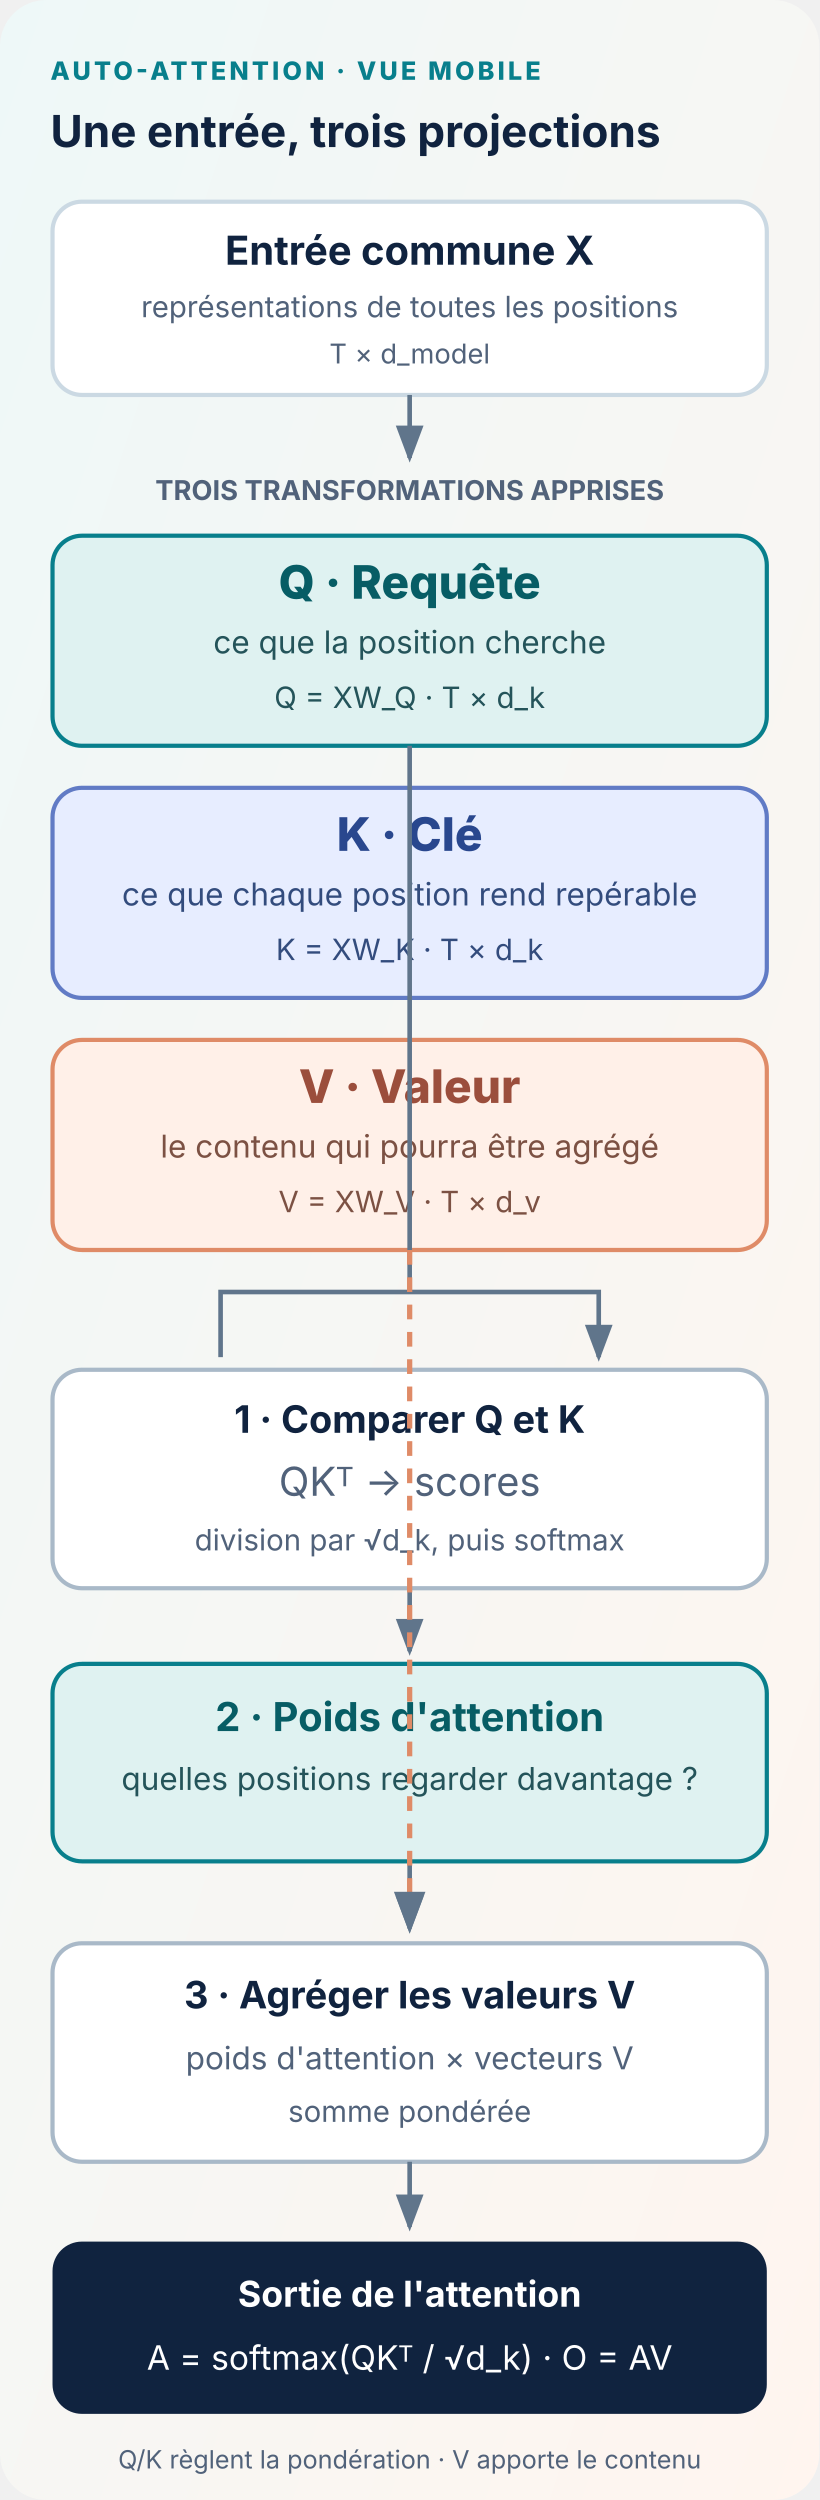
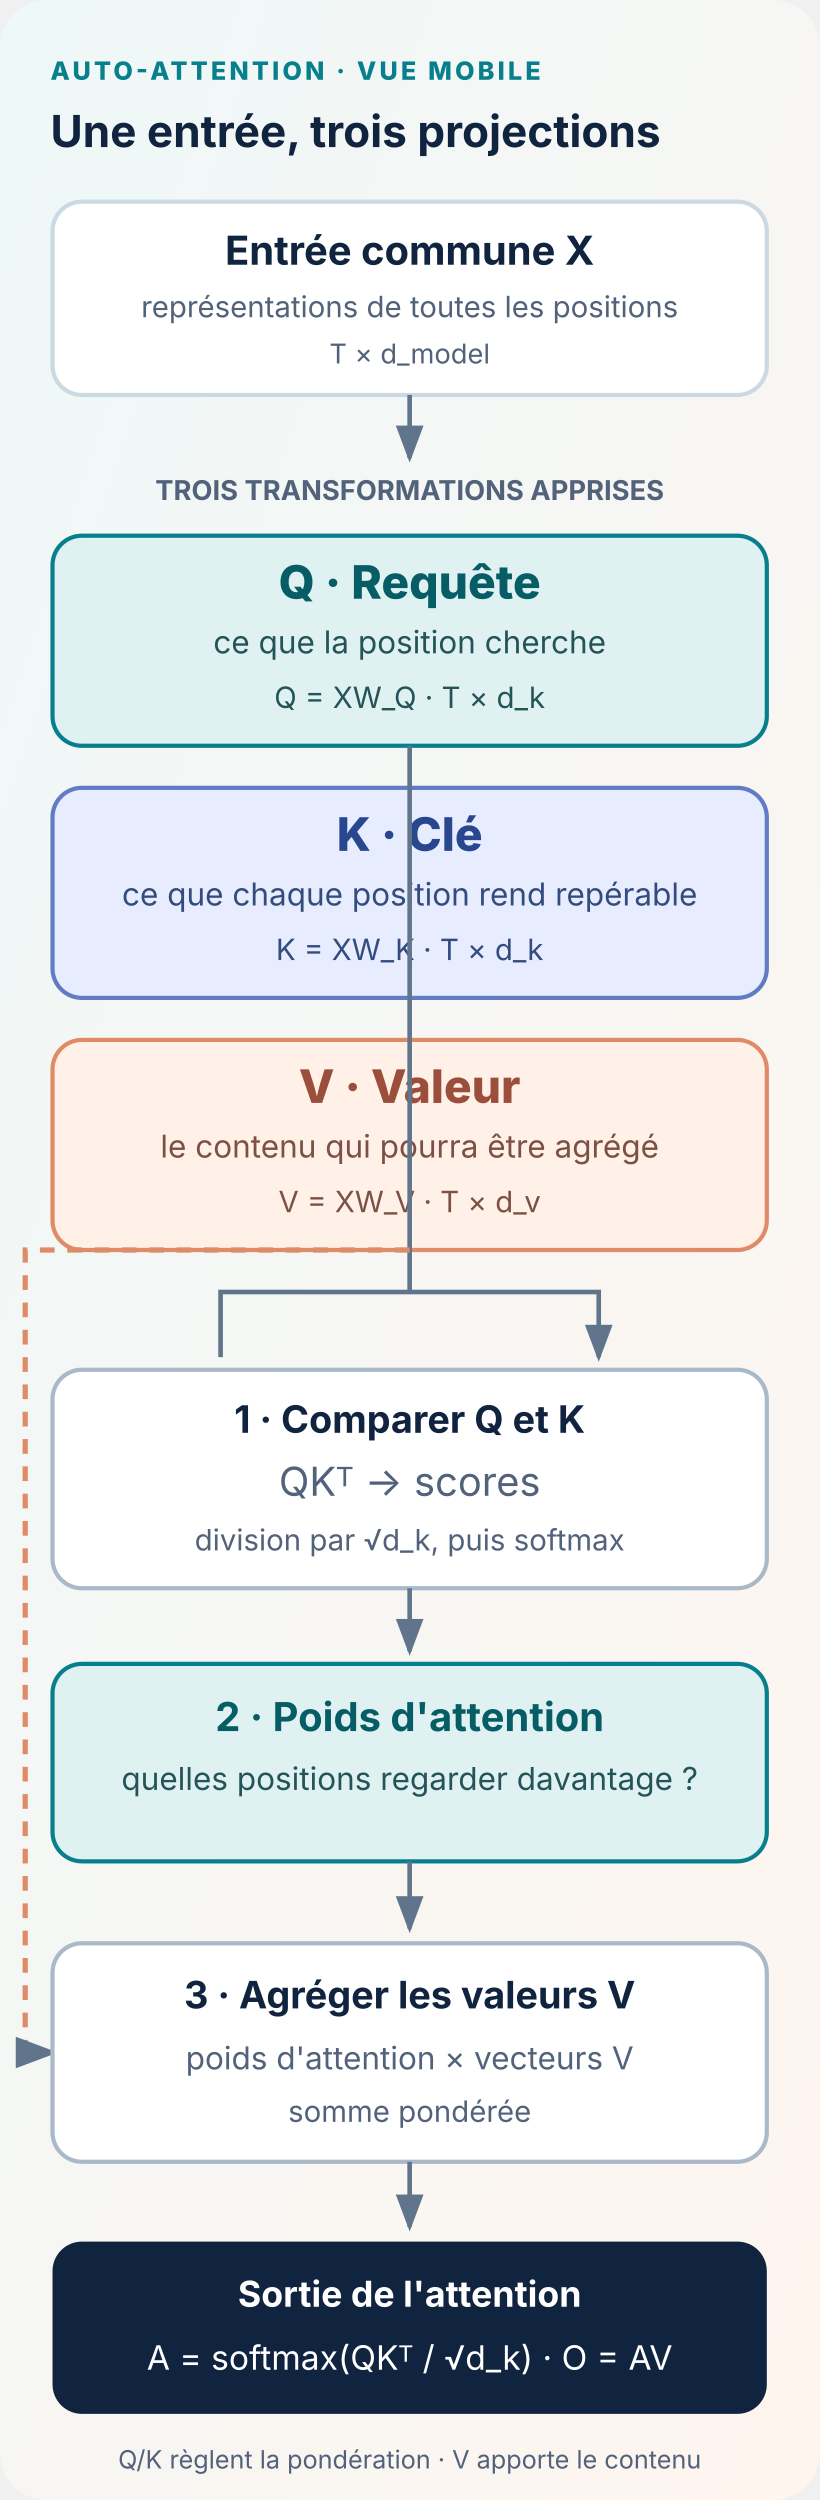
<svg xmlns="http://www.w3.org/2000/svg" viewBox="0 0 390 1190" role="img" aria-labelledby="title desc">
  <defs>
    <linearGradient id="bgm" x1="0" y1="0" x2="1" y2="1">
      <stop stop-color="#eef8f8" />
      <stop offset="1" stop-color="#fff5ef" />
    </linearGradient>
    <marker id="arrm" markerWidth="9" markerHeight="9" refX="7" refY="3" orient="auto">
      <path d="M0 0 L0 6 L8 3z" fill="#60758b" />
    </marker>
  </defs>
  <rect width="390" height="1190" rx="22" fill="url(#bgm)" />
  <text x="24" y="38" font-family="Inter,Arial,sans-serif" font-size="12" font-weight="800" letter-spacing="1.5" fill="#087f8c">AUTO-ATTENTION · VUE MOBILE</text>
  <text x="24" y="70" font-family="Inter,Arial,sans-serif" font-size="21" font-weight="750" fill="#10233f">Une entrée, trois projections</text>
  <rect x="25" y="96" width="340" height="92" rx="14" fill="#fff" stroke="#cbd9e3" stroke-width="2" />
  <text x="195" y="126" text-anchor="middle" font-family="Inter,Arial,sans-serif" font-size="19" font-weight="750" fill="#10233f">Entrée commune X</text>
  <text x="195" y="151" text-anchor="middle" font-family="Inter,Arial,sans-serif" font-size="14" fill="#51627a">représentations de toutes les positions</text>
  <text x="195" y="173" text-anchor="middle" font-family="Inter,Arial,sans-serif" font-size="13" fill="#51627a">T × d_model</text>
  <path d="M195 188 V218" stroke="#60758b" stroke-width="2.2" marker-end="url(#arrm)" />
  <text x="195" y="238" text-anchor="middle" font-family="Inter,Arial,sans-serif" font-size="13" font-weight="700" fill="#51627a">TROIS TRANSFORMATIONS APPRISES</text>
  <rect x="25" y="255" width="340" height="100" rx="14" fill="#dff2f1" stroke="#087f8c" stroke-width="2" />
  <text x="195" y="285" text-anchor="middle" font-family="Inter,Arial,sans-serif" font-size="22" font-weight="800" fill="#075d65">Q · Requête</text>
  <text x="195" y="311" text-anchor="middle" font-family="Inter,Arial,sans-serif" font-size="15" fill="#24545a">ce que la position cherche</text>
  <text x="195" y="337" text-anchor="middle" font-family="Inter,Arial,sans-serif" font-size="14" fill="#24545a">Q = XW_Q · T × d_k</text>
  <rect x="25" y="375" width="340" height="100" rx="14" fill="#e7edff" stroke="#617bc5" stroke-width="2" />
  <text x="195" y="405" text-anchor="middle" font-family="Inter,Arial,sans-serif" font-size="22" font-weight="800" fill="#29478e">K · Clé</text>
  <text x="195" y="431" text-anchor="middle" font-family="Inter,Arial,sans-serif" font-size="15" fill="#334c7d">ce que chaque position rend repérable</text>
  <text x="195" y="457" text-anchor="middle" font-family="Inter,Arial,sans-serif" font-size="14" fill="#334c7d">K = XW_K · T × d_k</text>
  <rect x="25" y="495" width="340" height="100" rx="14" fill="#fff0e8" stroke="#df8b67" stroke-width="2" />
  <text x="195" y="525" text-anchor="middle" font-family="Inter,Arial,sans-serif" font-size="22" font-weight="800" fill="#9b4e3c">V · Valeur</text>
  <text x="195" y="551" text-anchor="middle" font-family="Inter,Arial,sans-serif" font-size="15" fill="#7c5143">le contenu qui pourra être agrégé</text>
  <text x="195" y="577" text-anchor="middle" font-family="Inter,Arial,sans-serif" font-size="14" fill="#7c5143">V = XW_V · T × d_v</text>
  <path d="M195 355 V615 H105 V646 M195 475 V615 H285 V646" fill="none" stroke="#60758b" stroke-width="2.2" marker-end="url(#arrm)" />
  <rect x="25" y="652" width="340" height="104" rx="14" fill="#fff" stroke="#a9b9c8" stroke-width="2" />
  <text x="195" y="682" text-anchor="middle" font-family="Inter,Arial,sans-serif" font-size="18" font-weight="750" fill="#10233f">1 · Comparer Q et K</text>
  <text x="195" y="712" text-anchor="middle" font-family="Inter,Arial,sans-serif" font-size="19" fill="#51627a">QKᵀ → scores</text>
  <text x="195" y="738" text-anchor="middle" font-family="Inter,Arial,sans-serif" font-size="14" fill="#51627a">division par √d_k, puis softmax</text>
  <path d="M195 756 V786" stroke="#60758b" stroke-width="2.2" marker-end="url(#arrm)" />
  <rect x="25" y="792" width="340" height="94" rx="14" fill="#dff2f1" stroke="#087f8c" stroke-width="2" />
  <text x="195" y="824" text-anchor="middle" font-family="Inter,Arial,sans-serif" font-size="19" font-weight="750" fill="#075d65">2 · Poids d'attention</text>
  <text x="195" y="852" text-anchor="middle" font-family="Inter,Arial,sans-serif" font-size="15" fill="#24545a">quelles positions regarder davantage ?</text>
  <path d="M195 886 V918" stroke="#60758b" stroke-width="2.2" marker-end="url(#arrm)" />
-   <path d="M195 595 V918" fill="none" stroke="#df8b67" stroke-width="2.5" stroke-dasharray="7 6" marker-end="url(#arrm)" />
+   <path d="M195 595 H12 V977 H25" fill="none" stroke="#df8b67" stroke-width="2.5" stroke-dasharray="7 6" marker-end="url(#arrm)" />
  <rect x="25" y="925" width="340" height="104" rx="14" fill="#fff" stroke="#a9b9c8" stroke-width="2" />
  <text x="195" y="956" text-anchor="middle" font-family="Inter,Arial,sans-serif" font-size="18" font-weight="750" fill="#10233f">3 · Agréger les valeurs V</text>
  <text x="195" y="985" text-anchor="middle" font-family="Inter,Arial,sans-serif" font-size="15" fill="#51627a">poids d'attention × vecteurs V</text>
  <text x="195" y="1010" text-anchor="middle" font-family="Inter,Arial,sans-serif" font-size="14" fill="#51627a">somme pondérée</text>
  <path d="M195 1029 V1060" stroke="#60758b" stroke-width="2.2" marker-end="url(#arrm)" />
  <rect x="25" y="1067" width="340" height="82" rx="14" fill="#10233f" />
  <text x="195" y="1098" text-anchor="middle" font-family="Inter,Arial,sans-serif" font-size="17" font-weight="750" fill="#fff">Sortie de l'attention</text>
  <text x="195" y="1128" text-anchor="middle" font-family="Inter,Arial,sans-serif" font-size="16" fill="#fff">A = softmax(QKᵀ / √d_k) · O = AV</text>
  <text x="195" y="1175" text-anchor="middle" font-family="Inter,Arial,sans-serif" font-size="12" fill="#51627a">Q/K règlent la pondération · V apporte le contenu</text>
</svg>
